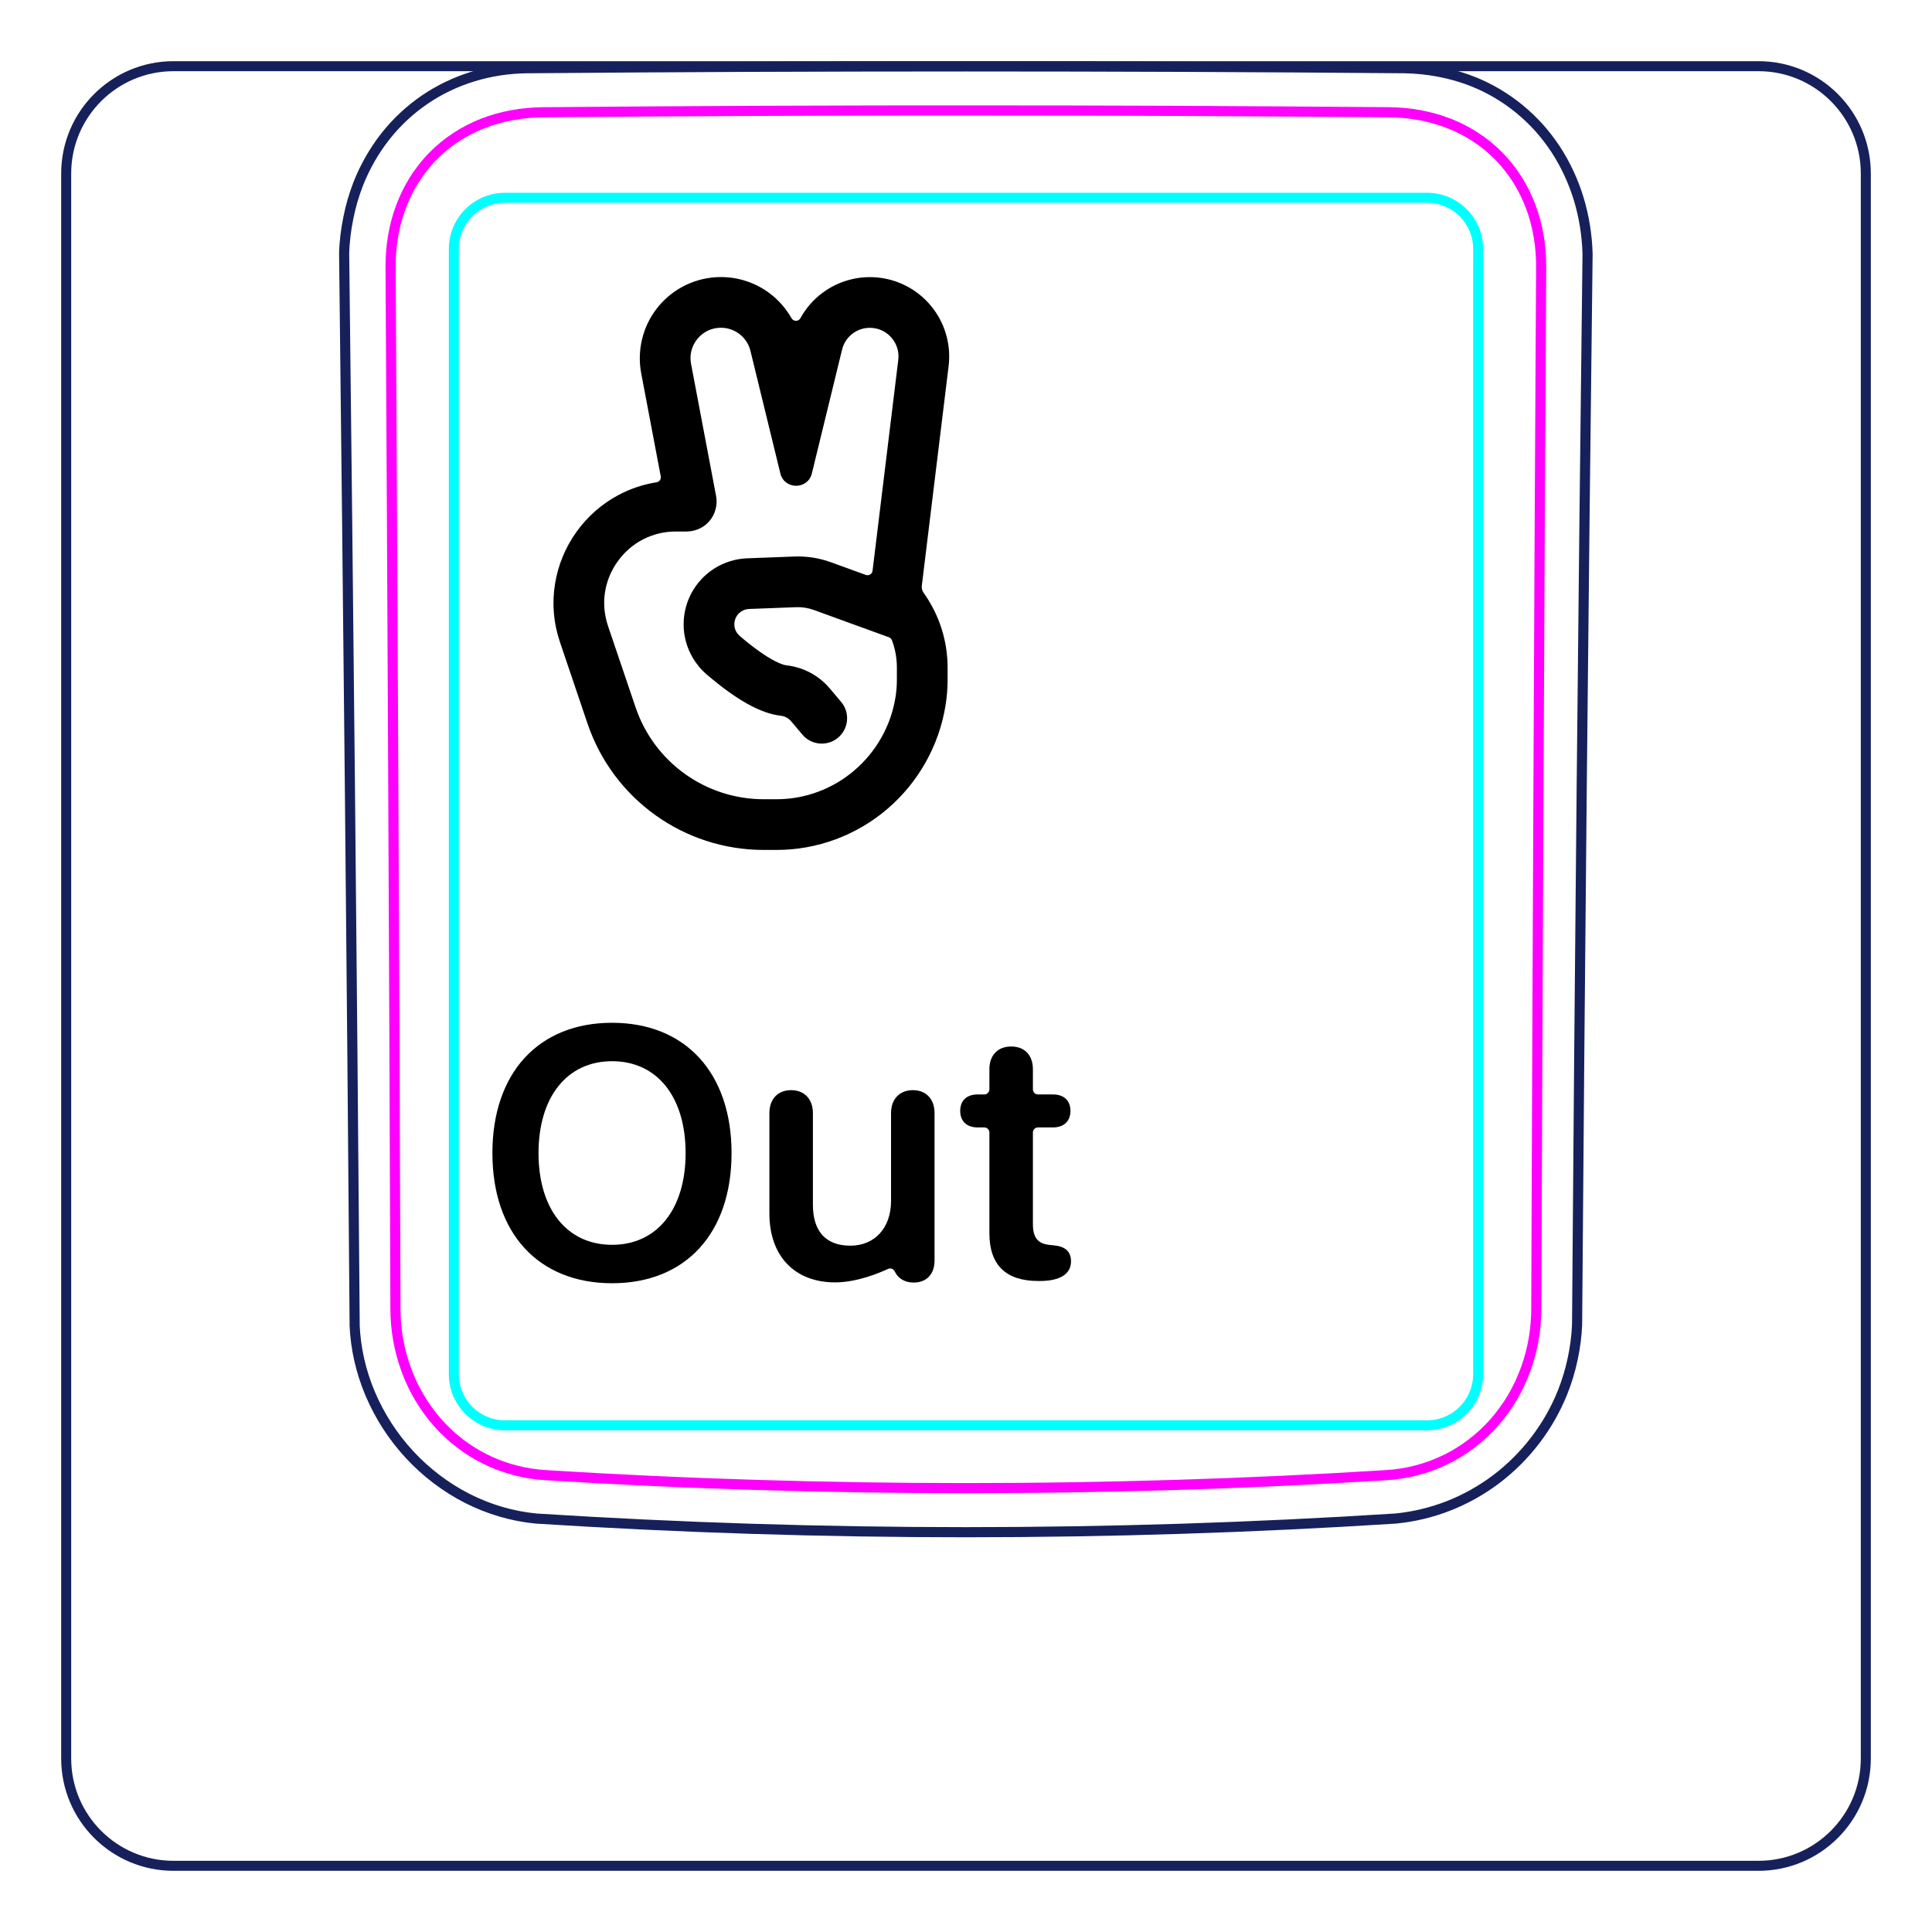
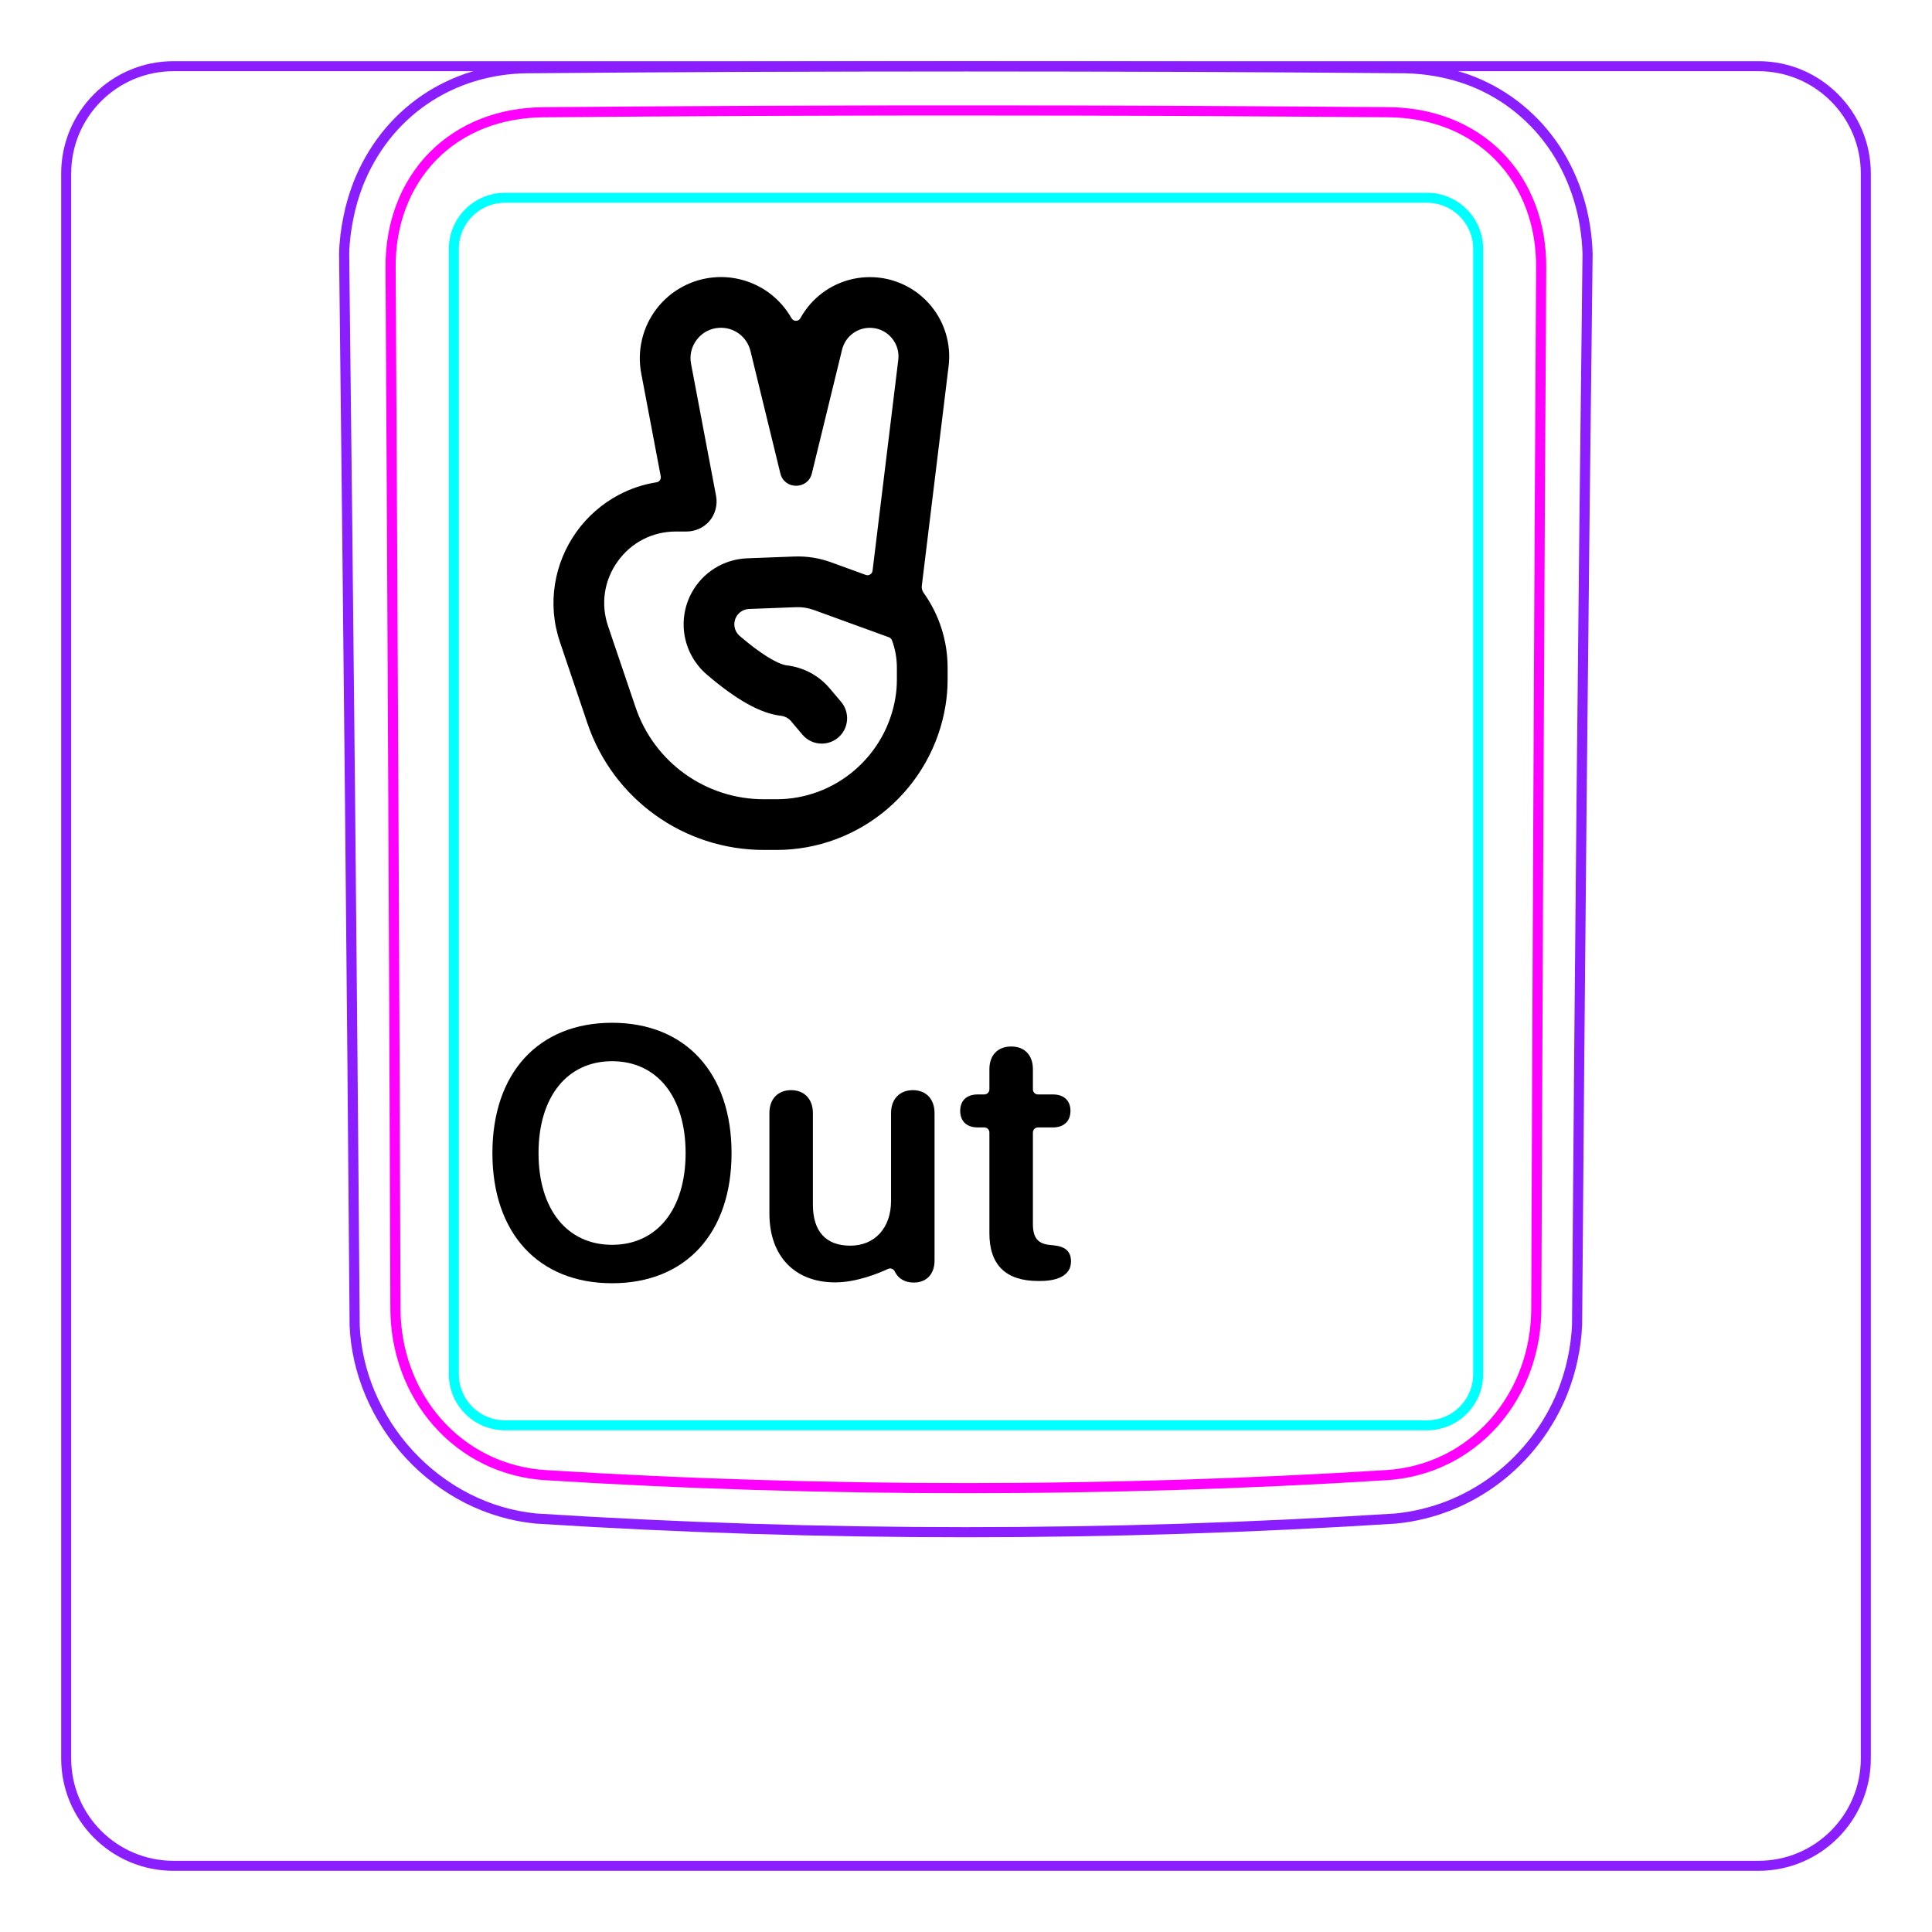
<svg xmlns="http://www.w3.org/2000/svg" width="54" height="54" viewBox="0 0 54 54" fill="none">
-   <rect x="1.85" y="1.85" width="50.3" height="50.3" rx="3" stroke="#16215B" stroke-width="0.28" />
-   <path d="M9.913 37.048C9.835 27.061 9.736 17.073 9.619 7.085L9.619 7.082C9.623 6.916 9.636 6.75 9.656 6.584C9.676 6.419 9.702 6.255 9.736 6.092C9.768 5.93 9.807 5.769 9.853 5.61C9.9 5.452 9.952 5.296 10.011 5.142C10.198 4.668 10.454 4.217 10.77 3.814C11.083 3.417 11.456 3.068 11.873 2.784C12.287 2.502 12.746 2.284 13.226 2.137C13.708 1.99 14.212 1.914 14.714 1.907C18.808 1.872 22.902 1.855 26.996 1.855C31.089 1.855 35.183 1.872 39.278 1.907C39.44 1.91 39.602 1.921 39.764 1.938C40.004 1.964 40.243 2.005 40.48 2.062C40.714 2.119 40.945 2.19 41.17 2.28C41.404 2.373 41.629 2.483 41.845 2.611C42.062 2.739 42.269 2.883 42.463 3.042C42.658 3.202 42.842 3.377 43.011 3.563C43.179 3.752 43.336 3.954 43.476 4.166C43.757 4.595 43.975 5.065 44.125 5.556C44.276 6.054 44.358 6.574 44.373 7.093C44.252 17.07 44.154 27.047 44.08 37.025C44.074 37.185 44.06 37.345 44.039 37.504C44.018 37.665 43.991 37.824 43.957 37.981C43.924 38.14 43.884 38.298 43.836 38.454C43.789 38.61 43.735 38.764 43.675 38.916C43.484 39.391 43.228 39.841 42.917 40.249C42.603 40.66 42.235 41.029 41.824 41.34C41.415 41.65 40.962 41.904 40.484 42.091C40.01 42.276 39.51 42.395 39.006 42.444C31.007 42.953 22.984 42.953 14.985 42.444C14.653 42.412 14.323 42.348 14.002 42.254C13.679 42.16 13.365 42.035 13.063 41.882C12.46 41.575 11.909 41.157 11.448 40.658C10.987 40.161 10.613 39.582 10.349 38.96C10.219 38.652 10.115 38.333 10.041 38.006C9.969 37.684 9.924 37.355 9.911 37.025" stroke="#16215B" stroke-width="0.283" stroke-miterlimit="10" />
+   <rect x="1.85" y="1.85" width="50.3" height="50.3" rx="3" stroke="#8B1EFF" stroke-width="0.28" />
+   <path d="M9.913 37.048C9.835 27.061 9.736 17.073 9.619 7.085L9.619 7.082C9.623 6.916 9.636 6.75 9.656 6.584C9.676 6.419 9.702 6.255 9.736 6.092C9.768 5.93 9.807 5.769 9.853 5.61C9.9 5.452 9.952 5.296 10.011 5.142C10.198 4.668 10.454 4.217 10.77 3.814C11.083 3.417 11.456 3.068 11.873 2.784C12.287 2.502 12.746 2.284 13.226 2.137C13.708 1.99 14.212 1.914 14.714 1.907C18.808 1.872 22.902 1.855 26.996 1.855C31.089 1.855 35.183 1.872 39.278 1.907C39.44 1.91 39.602 1.921 39.764 1.938C40.004 1.964 40.243 2.005 40.48 2.062C40.714 2.119 40.945 2.19 41.17 2.28C41.404 2.373 41.629 2.483 41.845 2.611C42.062 2.739 42.269 2.883 42.463 3.042C42.658 3.202 42.842 3.377 43.011 3.563C43.179 3.752 43.336 3.954 43.476 4.166C43.757 4.595 43.975 5.065 44.125 5.556C44.276 6.054 44.358 6.574 44.373 7.093C44.252 17.07 44.154 27.047 44.08 37.025C44.074 37.185 44.06 37.345 44.039 37.504C44.018 37.665 43.991 37.824 43.957 37.981C43.924 38.14 43.884 38.298 43.836 38.454C43.789 38.61 43.735 38.764 43.675 38.916C43.484 39.391 43.228 39.841 42.917 40.249C42.603 40.66 42.235 41.029 41.824 41.34C41.415 41.65 40.962 41.904 40.484 42.091C40.01 42.276 39.51 42.395 39.006 42.444C31.007 42.953 22.984 42.953 14.985 42.444C14.653 42.412 14.323 42.348 14.002 42.254C13.679 42.16 13.365 42.035 13.063 41.882C12.46 41.575 11.909 41.157 11.448 40.658C10.987 40.161 10.613 39.582 10.349 38.96C10.219 38.652 10.115 38.333 10.041 38.006C9.969 37.684 9.924 37.355 9.911 37.025" stroke="#8B1EFF" stroke-width="0.283" stroke-miterlimit="10" />
  <rect x="12.685" y="5.528" width="28.63" height="34.31" rx="1.43" stroke="#00FFFF" stroke-width="0.28" />
  <path d="M42.94 36.584C42.958 31.732 42.978 26.879 43.001 22.027C43.022 17.174 43.047 12.322 43.076 7.469C43.077 7.324 43.072 7.18 43.06 7.037C43.05 6.894 43.032 6.751 43.008 6.61C42.961 6.328 42.889 6.054 42.79 5.789C42.765 5.723 42.739 5.657 42.711 5.592C42.682 5.526 42.653 5.461 42.622 5.398C42.559 5.27 42.491 5.147 42.416 5.028C42.267 4.79 42.094 4.57 41.894 4.366C41.696 4.163 41.478 3.986 41.244 3.833C41.127 3.757 41.006 3.686 40.88 3.622C40.817 3.59 40.754 3.559 40.688 3.53C40.624 3.5 40.557 3.473 40.491 3.447C40.224 3.343 39.951 3.268 39.672 3.217C39.393 3.166 39.108 3.14 38.817 3.137C37.838 3.13 36.857 3.122 35.874 3.116C34.89 3.109 33.906 3.104 32.921 3.099C30.95 3.091 28.976 3.087 26.999 3.087C26.504 3.087 26.01 3.087 25.515 3.087C25.021 3.088 24.526 3.089 24.031 3.09C23.042 3.092 22.054 3.095 21.069 3.099C19.097 3.108 17.133 3.121 15.176 3.138C15.03 3.139 14.886 3.147 14.741 3.16C14.598 3.174 14.454 3.193 14.313 3.219C14.03 3.271 13.756 3.348 13.491 3.452C13.425 3.478 13.36 3.505 13.295 3.535C13.23 3.564 13.165 3.596 13.102 3.628C12.975 3.694 12.854 3.765 12.736 3.843C12.501 3.997 12.284 4.176 12.086 4.38C12.037 4.43 11.989 4.483 11.943 4.536C11.897 4.589 11.852 4.643 11.809 4.699C11.723 4.809 11.643 4.924 11.569 5.042C11.495 5.161 11.428 5.284 11.365 5.41C11.335 5.473 11.306 5.537 11.278 5.603C11.25 5.668 11.224 5.735 11.199 5.802C11.101 6.068 11.03 6.341 10.984 6.619C10.938 6.897 10.915 7.181 10.917 7.47C10.945 12.322 10.971 17.174 10.993 22.027C11.017 26.879 11.036 31.732 11.053 36.584C11.054 36.871 11.078 37.155 11.128 37.439C11.141 37.51 11.155 37.581 11.17 37.651C11.186 37.721 11.202 37.791 11.221 37.86C11.258 37.999 11.301 38.135 11.35 38.27C11.399 38.405 11.453 38.538 11.515 38.668C11.546 38.733 11.577 38.798 11.612 38.862C11.646 38.926 11.681 38.99 11.718 39.053C11.865 39.303 12.033 39.536 12.224 39.753C12.319 39.861 12.42 39.965 12.527 40.065C12.579 40.115 12.634 40.163 12.69 40.21C12.745 40.257 12.801 40.302 12.859 40.346C13.088 40.521 13.332 40.672 13.592 40.798C13.657 40.83 13.723 40.86 13.79 40.888C13.857 40.917 13.924 40.943 13.992 40.968C14.128 41.018 14.265 41.061 14.404 41.097C14.68 41.169 14.963 41.213 15.251 41.231C16.224 41.292 17.199 41.345 18.177 41.39C19.153 41.436 20.132 41.473 21.111 41.503C23.068 41.564 25.029 41.594 26.994 41.594C27.485 41.594 27.977 41.592 28.468 41.588C28.959 41.585 29.451 41.579 29.942 41.571C30.925 41.556 31.906 41.533 32.886 41.503C34.844 41.443 36.796 41.353 38.742 41.231C38.887 41.223 39.03 41.207 39.173 41.184C39.244 41.173 39.315 41.16 39.387 41.145C39.457 41.13 39.528 41.114 39.597 41.095C39.877 41.023 40.146 40.923 40.405 40.796C40.471 40.765 40.534 40.731 40.597 40.697C40.661 40.662 40.724 40.625 40.786 40.586C40.91 40.51 41.029 40.427 41.143 40.339C41.373 40.163 41.583 39.967 41.774 39.749C41.822 39.694 41.868 39.638 41.914 39.581C41.959 39.524 42.003 39.465 42.045 39.407C42.13 39.29 42.208 39.169 42.28 39.045C42.426 38.797 42.547 38.538 42.645 38.266C42.67 38.198 42.693 38.129 42.715 38.059C42.736 37.991 42.756 37.922 42.774 37.853C42.811 37.714 42.842 37.575 42.866 37.434C42.915 37.154 42.939 36.871 42.94 36.584Z" stroke="#FF00FF" stroke-width="0.283" stroke-miterlimit="10" stroke-linecap="round" stroke-linejoin="round" />
  <path d="M26.437 9.327C26.353 9.044 26.214 8.784 26.026 8.555C25.838 8.326 25.61 8.14 25.349 8.002C25.078 7.859 24.784 7.774 24.476 7.752C23.953 7.713 23.432 7.862 23.009 8.17C22.744 8.362 22.527 8.611 22.371 8.894C22.317 8.991 22.178 8.991 22.124 8.895C21.966 8.617 21.751 8.373 21.491 8.182C21.061 7.867 20.531 7.713 19.999 7.749C19.352 7.792 18.753 8.111 18.357 8.624C17.96 9.137 17.802 9.796 17.922 10.434L18.468 13.314C18.483 13.392 18.43 13.468 18.351 13.48C17.981 13.538 17.626 13.656 17.292 13.833C16.828 14.079 16.421 14.435 16.113 14.865C15.805 15.294 15.598 15.795 15.514 16.312C15.424 16.864 15.471 17.416 15.653 17.953L16.421 20.223C17.137 22.336 19.116 23.756 21.348 23.756H21.707C22.842 23.756 23.944 23.347 24.81 22.603C25.672 21.863 26.246 20.84 26.427 19.722C26.466 19.484 26.486 19.241 26.486 19V18.661C26.486 17.907 26.25 17.177 25.815 16.569C25.774 16.511 25.756 16.44 25.765 16.37L26.514 10.232C26.551 9.925 26.525 9.62 26.437 9.327H26.437ZM25.068 19C25.068 19.165 25.055 19.332 25.028 19.495C24.901 20.283 24.495 21.005 23.887 21.527C23.278 22.051 22.503 22.339 21.707 22.339H21.348C19.724 22.339 18.284 21.306 17.764 19.768L16.995 17.499C16.786 16.88 16.884 16.221 17.265 15.691C17.645 15.16 18.238 14.856 18.891 14.856H19.184C19.43 14.856 19.667 14.752 19.828 14.565C19.988 14.379 20.062 14.116 20.015 13.865L19.315 10.169C19.269 9.927 19.327 9.686 19.478 9.491C19.629 9.296 19.847 9.179 20.093 9.163C20.507 9.135 20.878 9.407 20.976 9.81L21.811 13.232C21.924 13.693 22.58 13.693 22.692 13.232L23.536 9.773C23.629 9.392 23.98 9.136 24.372 9.165C24.592 9.181 24.791 9.284 24.931 9.455C25.071 9.626 25.134 9.84 25.107 10.06L24.388 15.953C24.377 16.044 24.284 16.101 24.198 16.069L23.228 15.716C22.897 15.596 22.551 15.542 22.199 15.555L20.882 15.605C20.562 15.617 20.248 15.714 19.976 15.883C19.704 16.053 19.48 16.292 19.328 16.575C19.129 16.944 19.062 17.375 19.139 17.788C19.216 18.2 19.434 18.578 19.752 18.851C20.585 19.565 21.262 19.942 21.823 20.005C21.934 20.018 22.039 20.073 22.109 20.156L22.427 20.533C22.567 20.699 22.767 20.784 22.969 20.784C23.13 20.784 23.293 20.729 23.426 20.617C23.725 20.364 23.762 19.917 23.51 19.618L23.192 19.242C22.886 18.879 22.456 18.65 21.981 18.596C21.938 18.592 21.772 18.559 21.433 18.347C21.206 18.204 20.951 18.012 20.675 17.775C20.52 17.642 20.48 17.425 20.576 17.246C20.647 17.113 20.785 17.027 20.936 17.021L22.253 16.971C22.421 16.965 22.586 16.991 22.744 17.048L24.846 17.812C24.884 17.827 24.915 17.857 24.93 17.895C25.021 18.138 25.068 18.397 25.068 18.66V19V19Z" fill="black" />
  <path d="M27.654 34.471V31.654C27.654 31.576 27.59 31.512 27.512 31.512H27.327C27.024 31.512 26.838 31.342 26.838 31.049C26.838 30.756 27.024 30.59 27.327 30.59H27.512C27.59 30.59 27.654 30.526 27.654 30.448V29.885C27.654 29.494 27.888 29.25 28.264 29.25C28.64 29.25 28.87 29.494 28.87 29.885V30.448C28.87 30.526 28.933 30.59 29.012 30.59H29.432C29.734 30.59 29.92 30.76 29.92 31.049C29.92 31.337 29.735 31.512 29.432 31.512H29.012C28.933 31.512 28.87 31.576 28.87 31.654V34.207C28.87 34.597 29.007 34.768 29.358 34.798L29.446 34.807C29.769 34.837 29.935 34.974 29.935 35.257C29.935 35.613 29.622 35.804 29.066 35.804H29.017C28.113 35.804 27.654 35.355 27.654 34.471H27.654L27.654 34.471Z" fill="black" />
  <path d="M21.505 33.918V31.11C21.505 30.705 21.755 30.47 22.111 30.47C22.468 30.47 22.721 30.705 22.721 31.115V33.674C22.721 34.417 23.083 34.817 23.767 34.817C24.451 34.817 24.905 34.319 24.905 33.567V31.11C24.905 30.705 25.159 30.47 25.515 30.47C25.872 30.47 26.121 30.705 26.121 31.115V35.232C26.121 35.623 25.886 35.848 25.54 35.848C25.305 35.848 25.12 35.748 25.023 35.565C25.017 35.553 25.012 35.542 25.006 35.532C24.972 35.464 24.89 35.435 24.82 35.467C24.559 35.588 23.941 35.843 23.342 35.843C22.218 35.843 21.505 35.115 21.505 33.918Z" fill="black" />
  <path d="M17.108 28.587C15.052 28.587 13.763 29.988 13.763 32.23C13.763 34.471 15.052 35.867 17.108 35.867C19.163 35.867 20.447 34.471 20.447 32.23C20.447 29.988 19.158 28.587 17.108 28.587ZM17.108 34.793C15.848 34.793 15.052 33.797 15.052 32.23C15.052 30.662 15.848 29.661 17.108 29.661C18.367 29.661 19.163 30.657 19.163 32.23C19.163 33.802 18.362 34.793 17.108 34.793Z" fill="black" />
</svg>
